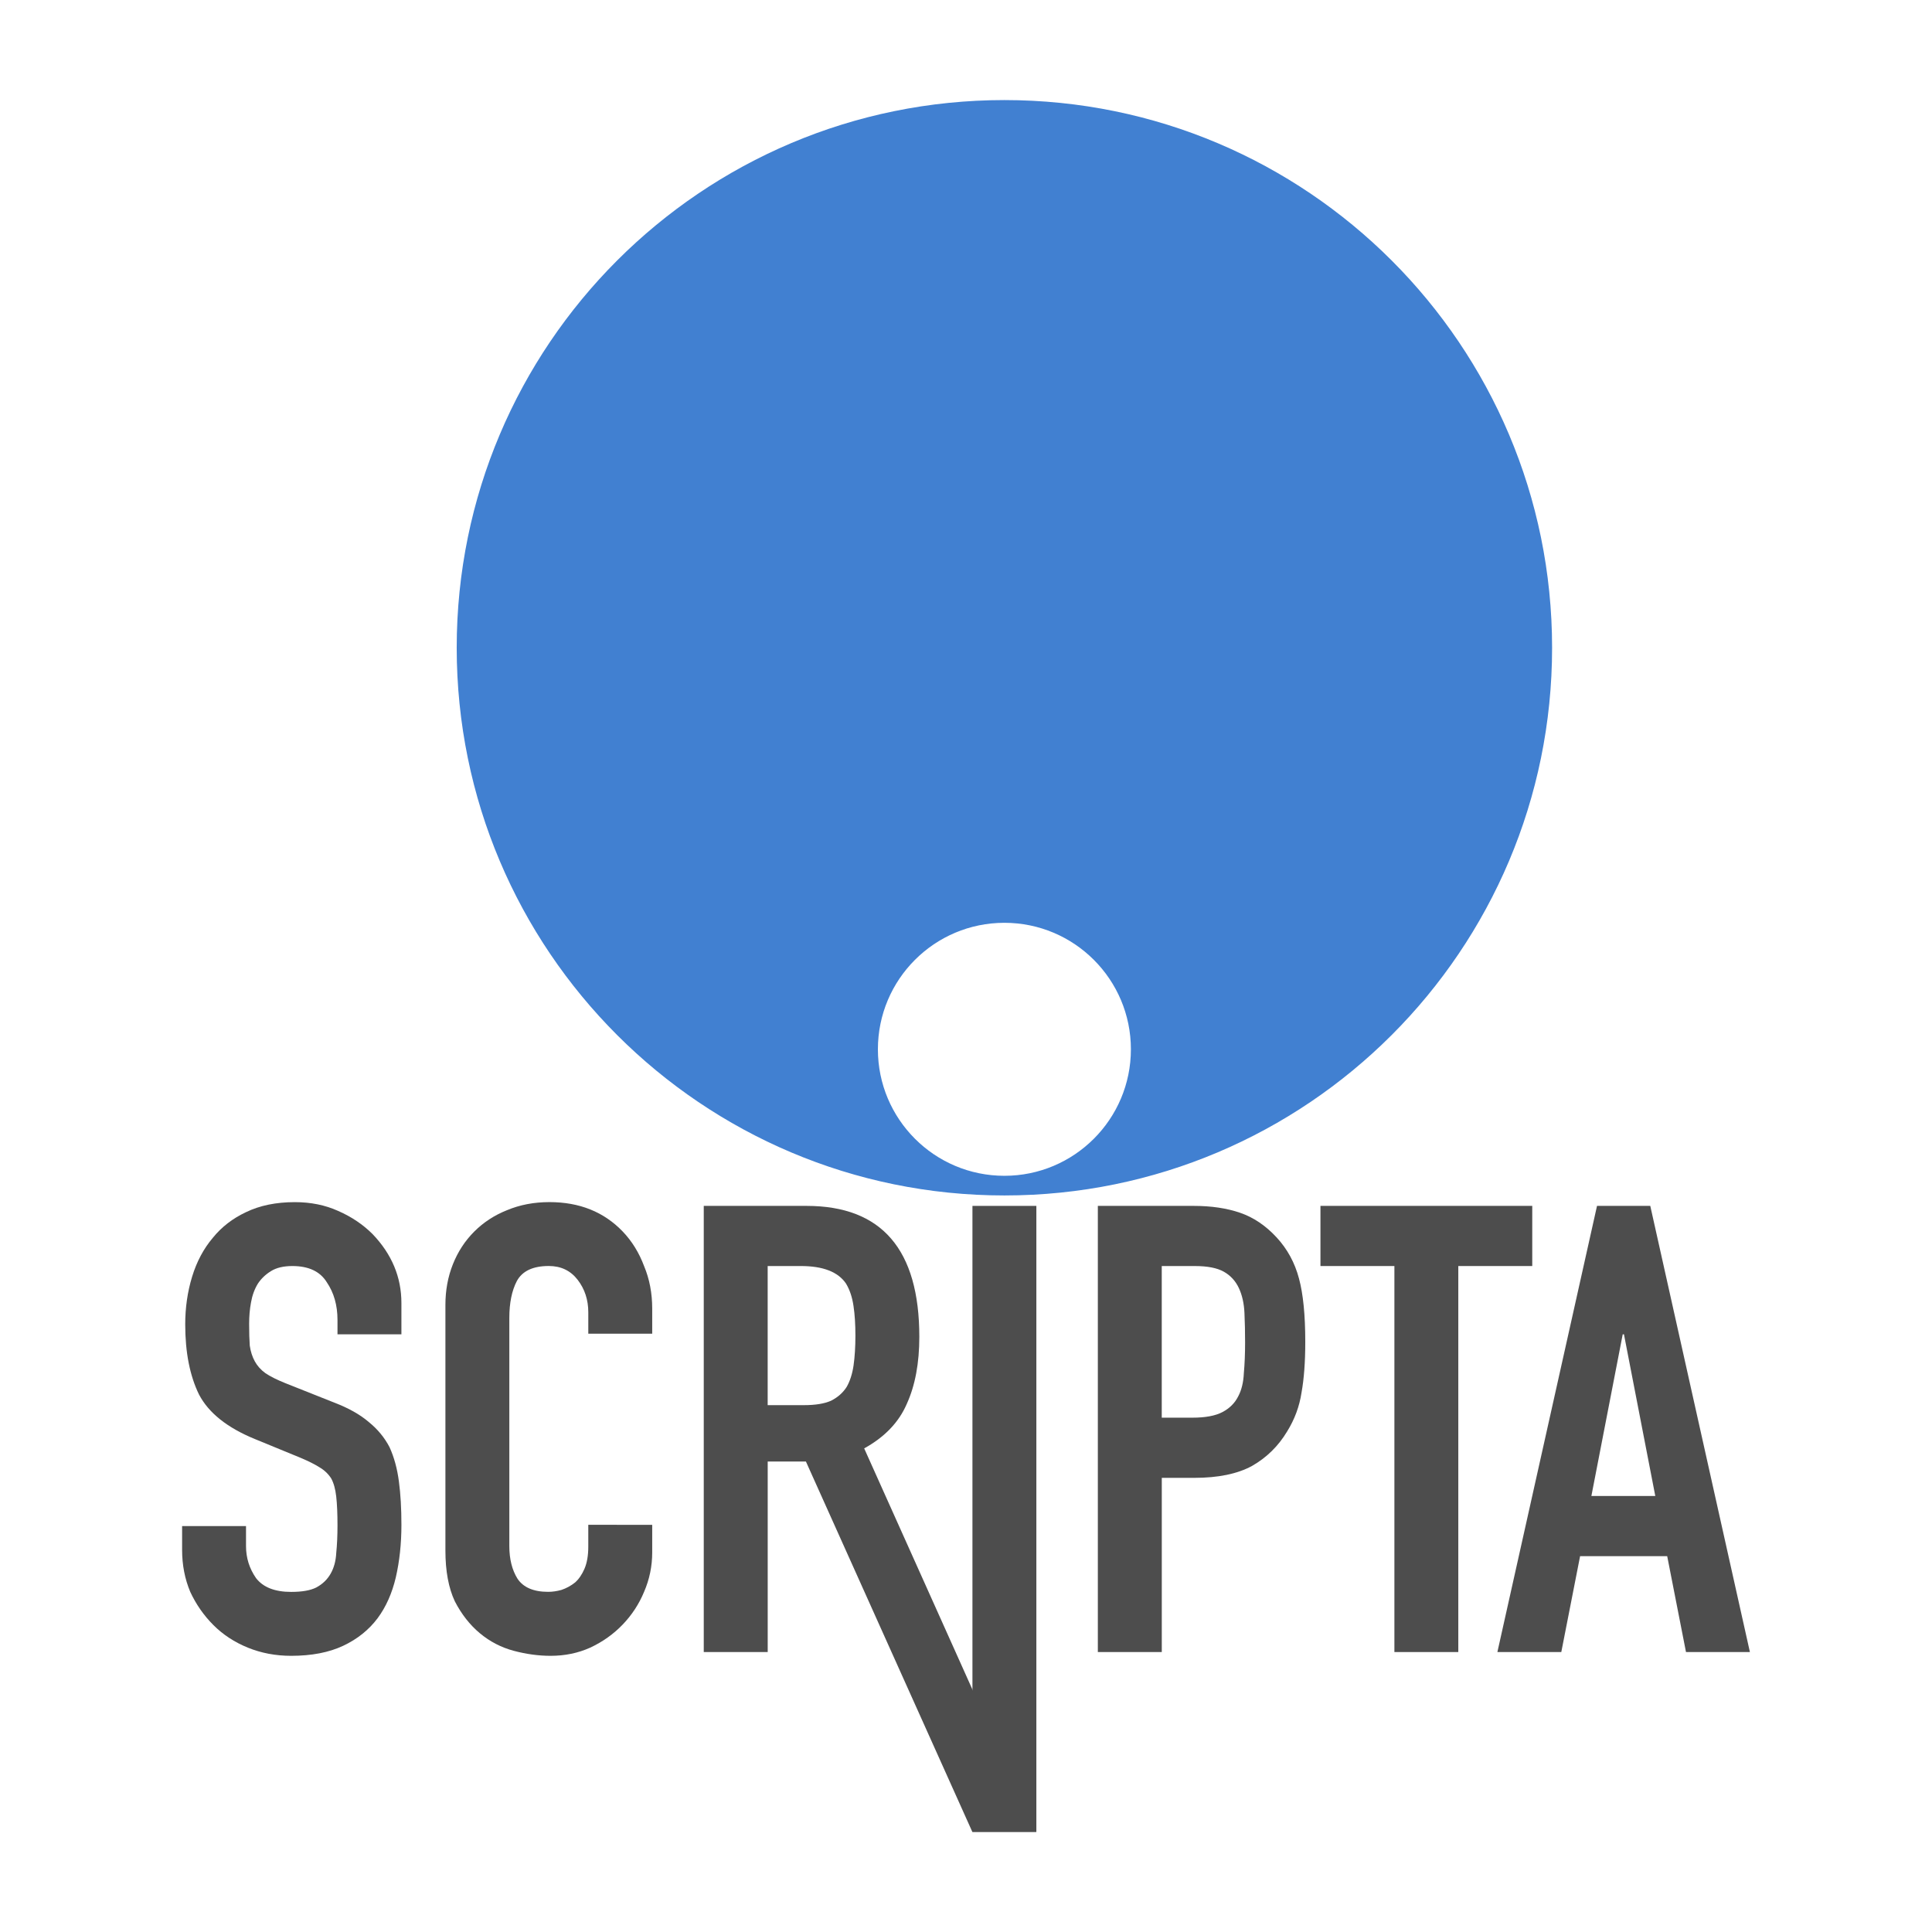
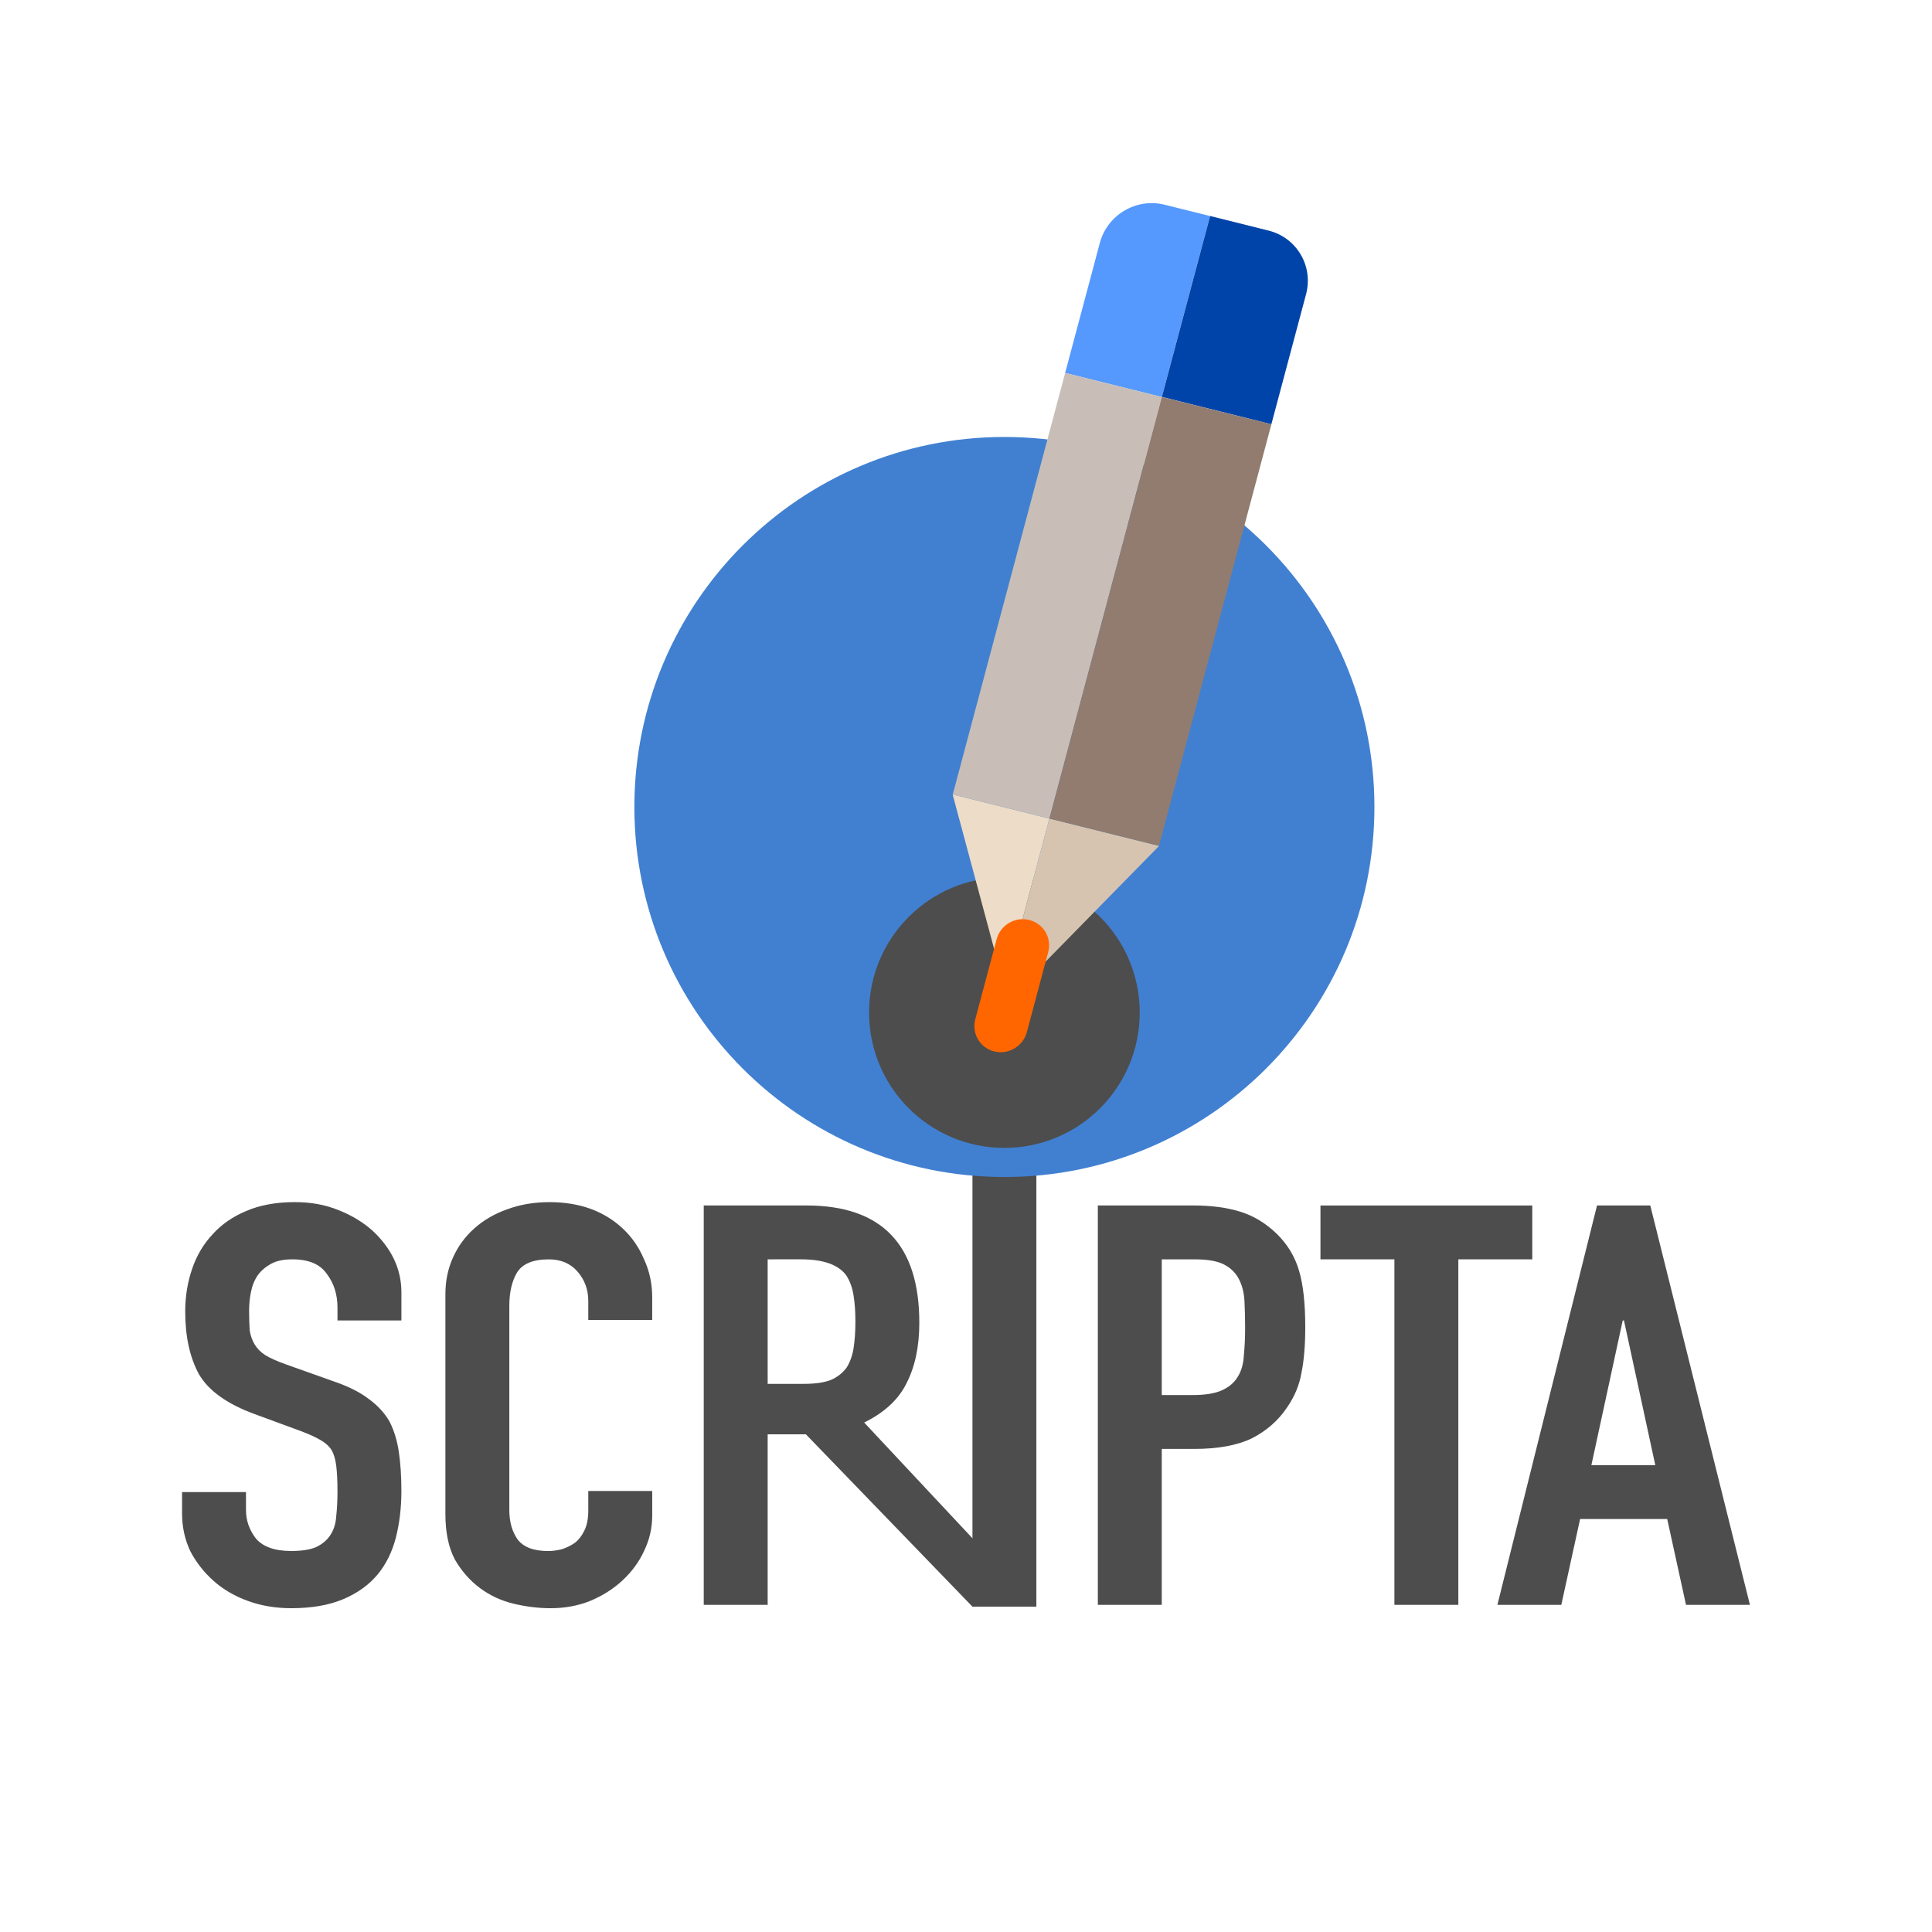
<svg xmlns="http://www.w3.org/2000/svg" width="128mm" height="128mm" viewBox="0 0 128 128" version="1.1" id="svg8">
  <defs id="defs2" />
  <g id="layer1" transform="translate(0,-169)">
-     <path style="opacity:1;fill:#4180d1;fill-opacity:1;stroke:none;stroke-width:0.205;stroke-linecap:square;stroke-linejoin:miter;stroke-miterlimit:4;stroke-dasharray:none;stroke-dashoffset:0;stroke-opacity:1" d="m 66.544,175.63 a 36.286,36.286 0 0 0 -36.286,36.286 36.286,36.286 0 0 0 36.286,36.286 36.286,36.286 0 0 0 36.286,-36.286 36.286,36.286 0 0 0 -36.286,-36.286 z m 0,54.508 a 8.381,8.381 0 0 1 8.381,8.381 8.381,8.381 0 0 1 -8.381,8.381 8.381,8.381 0 0 1 -8.381,-8.381 8.381,8.381 0 0 1 8.381,-8.381 z" id="path815" />
-     <g aria-label="SCRIPTA" style="font-style:normal;font-variant:normal;font-weight:normal;font-stretch:normal;font-size:36.581px;line-height:1.25;font-family:'DIN Condensed';-inkscape-font-specification:'DIN Condensed, ';letter-spacing:0px;word-spacing:0px;fill:#4d4d4d;fill-opacity:1;stroke:none;stroke-width:2.286" id="text819" transform="matrix(1.13493,0,0,1.13493,-8.662437,-93.56042)">
-       <path d="m 31.065,309.238 h -3.731 v -0.841 q 0,-1.28 -0.622,-2.195 -0.585,-0.951 -2.012,-0.951 -0.768,0 -1.244,0.293 -0.476,0.293 -0.768,0.732 -0.293,0.476 -0.402,1.097 -0.11,0.585 -0.11,1.244 0,0.768 0.037,1.28 0.073,0.512 0.293,0.915 0.219,0.402 0.622,0.695 0.439,0.293 1.171,0.585 l 2.853,1.134 q 1.244,0.476 2.012,1.134 0.768,0.622 1.207,1.463 0.402,0.878 0.549,2.012 0.146,1.097 0.146,2.524 0,1.646 -0.329,3.073 -0.329,1.39 -1.061,2.378 -0.768,1.024 -2.012,1.61 -1.244,0.585 -3.036,0.585 -1.353,0 -2.524,-0.476 -1.171,-0.476 -2.012,-1.317 -0.841,-0.841 -1.353,-1.939 -0.476,-1.134 -0.476,-2.451 v -1.39 h 3.731 v 1.171 q 0,1.024 0.585,1.866 0.622,0.805 2.049,0.805 0.951,0 1.463,-0.256 0.549,-0.293 0.841,-0.805 0.293,-0.512 0.329,-1.207 0.073,-0.732 0.073,-1.61 0,-1.024 -0.073,-1.683 -0.073,-0.658 -0.293,-1.061 -0.256,-0.402 -0.695,-0.658 -0.402,-0.256 -1.097,-0.549 l -2.67,-1.097 q -2.414,-0.988 -3.256,-2.597 -0.805,-1.646 -0.805,-4.097 0,-1.463 0.402,-2.78 0.402,-1.317 1.207,-2.268 0.768,-0.951 1.939,-1.5 1.207,-0.585 2.853,-0.585 1.39,0 2.524,0.512 1.171,0.512 2.012,1.353 1.683,1.756 1.683,4.024 z" style="fill:#4d4d4d;stroke-width:2.286" id="path821" />
-       <path d="m 45.706,320.359 v 1.61 q 0,1.207 -0.476,2.305 -0.439,1.061 -1.244,1.902 -0.805,0.841 -1.902,1.353 -1.061,0.476 -2.305,0.476 -1.061,0 -2.158,-0.293 -1.097,-0.293 -1.975,-1.024 -0.878,-0.732 -1.463,-1.866 -0.549,-1.171 -0.549,-2.963 v -14.34 q 0,-1.28 0.439,-2.378 0.439,-1.097 1.244,-1.902 0.805,-0.805 1.902,-1.244 1.134,-0.476 2.487,-0.476 2.634,0 4.28,1.719 0.805,0.841 1.244,2.012 0.476,1.134 0.476,2.487 v 1.463 h -3.731 v -1.244 q 0,-1.097 -0.622,-1.902 -0.622,-0.805 -1.683,-0.805 -1.39,0 -1.866,0.878 -0.439,0.841 -0.439,2.158 v 13.315 q 0,1.134 0.476,1.902 0.512,0.768 1.792,0.768 0.366,0 0.768,-0.11 0.439,-0.146 0.805,-0.439 0.329,-0.293 0.549,-0.805 0.219,-0.512 0.219,-1.28 v -1.28 z" style="fill:#4d4d4d;stroke-width:2.286" id="path823" />
-       <path d="m 52.446,305.251 v 8.121 h 2.122 c 0.658,0 1.183,-0.085 1.573,-0.256 0.39,-0.195 0.695,-0.463 0.915,-0.805 0.195,-0.341 0.329,-0.756 0.402,-1.244 0.073,-0.512 0.11,-1.097 0.11,-1.756 0,-0.658 -0.037,-1.232 -0.11,-1.719 -0.073,-0.512 -0.219,-0.951 -0.439,-1.317 -0.463,-0.683 -1.341,-1.024 -2.634,-1.024 z m -3.731,22.534 v -26.045 h 5.999 c 4.39,0 6.585,2.548 6.585,7.645 0,1.536 -0.244,2.841 -0.732,3.914 -0.463,1.073 -1.293,1.939 -2.487,2.597 l 10.049,22.389 h -3.735 l -9.715,-21.621 h -2.231 v 11.12 z" style="fill:#4d4d4d;stroke-width:2.286" id="path825" />
-       <path d="m 64.4,338.28 v -36.54 h 3.731 v 36.54 z" style="fill:#4d4d4d;stroke-width:2.286" id="path827" />
-       <path d="m 71.72,327.785 v -26.045 h 5.597 q 1.536,0 2.707,0.402 1.171,0.402 2.122,1.427 0.951,1.024 1.317,2.414 0.366,1.353 0.366,3.695 0,1.756 -0.219,2.963 -0.183,1.207 -0.841,2.268 -0.768,1.28 -2.049,2.012 -1.28,0.695 -3.365,0.695 h -1.902 v 10.169 z m 3.731,-22.534 v 8.852 h 1.792 q 1.134,0 1.756,-0.329 0.622,-0.329 0.915,-0.915 0.293,-0.549 0.329,-1.353 0.073,-0.805 0.073,-1.792 0,-0.915 -0.037,-1.719 -0.037,-0.841 -0.329,-1.463 -0.293,-0.622 -0.878,-0.951 -0.585,-0.329 -1.683,-0.329 z" style="fill:#4d4d4d;stroke-width:2.286" id="path829" />
-       <path d="m 89.032,327.785 v -22.534 h -4.317 v -3.512 h 12.364 v 3.512 h -4.317 v 22.534 z" style="fill:#4d4d4d;stroke-width:2.286" id="path831" />
-       <path d="m 104.262,318.676 -1.829,-9.438 h -0.073 l -1.829,9.438 z m -9.218,9.109 5.816,-26.045 h 3.109 l 5.816,26.045 h -3.731 l -1.097,-5.597 h -5.085 l -1.097,5.597 z" style="fill:#4d4d4d;stroke-width:2.286" id="path833" />
+     <path id="path827" style="font-style:normal;font-variant:normal;font-weight:normal;font-stretch:normal;font-size:36.581px;line-height:1.25;font-family:'DIN Condensed';-inkscape-font-specification:'DIN Condensed, ';letter-spacing:0px;word-spacing:0px;fill:#4d4d4d;fill-opacity:1;stroke:none;stroke-width:2.206" d="M 64.427,275.44 V 245.477 h 4.235 v 29.962 z" />
+     <path id="path821" style="font-style:normal;font-variant:normal;font-weight:normal;font-stretch:normal;font-size:36.581px;line-height:1.25;font-family:'DIN Condensed';-inkscape-font-specification:'DIN Condensed, ';letter-spacing:0px;word-spacing:0px;fill:#4d4d4d;fill-opacity:1;stroke:none;stroke-width:2.455" d="M 26.594,256.485 H 22.359 v -0.855 q 0,-1.301 -0.706,-2.23 -0.664,-0.966 -2.283,-0.966 -0.872,0 -1.412,0.297 -0.54,0.297 -0.872,0.743 -0.332,0.483 -0.457,1.115 -0.125,0.595 -0.125,1.263 0,0.78 0.042,1.301 0.083,0.52 0.332,0.929 0.249,0.409 0.706,0.706 0.498,0.297 1.329,0.595 l 3.238,1.152 q 1.412,0.483 2.283,1.152 0.872,0.632 1.37,1.486 0.457,0.892 0.623,2.044 0.166,1.115 0.166,2.564 0,1.672 -0.374,3.122 -0.374,1.412 -1.204,2.415 -0.872,1.041 -2.283,1.635 -1.412,0.595 -3.446,0.595 -1.536,0 -2.865,-0.483 -1.329,-0.483 -2.283,-1.338 -0.955,-0.855 -1.536,-1.97 -0.54,-1.152 -0.54,-2.49 v -1.412 h 4.235 v 1.189 q 0,1.041 0.664,1.895 0.706,0.818 2.325,0.818 1.079,0 1.661,-0.26 0.623,-0.297 0.955,-0.818 0.332,-0.52 0.374,-1.226 0.083,-0.743 0.083,-1.635 0,-1.041 -0.083,-1.709 -0.083,-0.669 -0.332,-1.078 -0.291,-0.409 -0.789,-0.669 -0.457,-0.26 -1.245,-0.557 l -3.031,-1.115 q -2.74,-1.003 -3.695,-2.638 -0.913,-1.672 -0.913,-4.162 0,-1.486 0.457,-2.824 0.457,-1.338 1.37,-2.304 0.872,-0.966 2.2,-1.524 1.37,-0.595 3.238,-0.595 1.578,0 2.865,0.52 1.329,0.52 2.283,1.375 1.91,1.784 1.91,4.088 z" />
+     <path id="path823" style="font-style:normal;font-variant:normal;font-weight:normal;font-stretch:normal;font-size:36.581px;line-height:1.25;font-family:'DIN Condensed';-inkscape-font-specification:'DIN Condensed, ';letter-spacing:0px;word-spacing:0px;fill:#4d4d4d;fill-opacity:1;stroke:none;stroke-width:2.455" d="m 43.211,267.782 v 1.635 q 0,1.226 -0.54,2.341 -0.498,1.078 -1.412,1.932 -0.913,0.855 -2.159,1.375 -1.204,0.483 -2.616,0.483 -1.204,0 -2.449,-0.297 -1.245,-0.297 -2.242,-1.041 -0.996,-0.743 -1.661,-1.895 -0.623,-1.189 -0.623,-3.01 v -14.567 q 0,-1.301 0.498,-2.415 0.498,-1.115 1.412,-1.932 0.913,-0.818 2.159,-1.263 1.287,-0.483 2.823,-0.483 2.989,0 4.857,1.747 0.913,0.855 1.412,2.044 0.54,1.152 0.54,2.527 v 1.486 h -4.235 v -1.263 q 0,-1.115 -0.706,-1.932 -0.706,-0.818 -1.91,-0.818 -1.578,0 -2.117,0.892 -0.498,0.855 -0.498,2.193 v 13.527 q 0,1.152 0.54,1.932 0.581,0.78 2.034,0.78 0.415,0 0.872,-0.111 0.498,-0.149 0.913,-0.446 0.374,-0.297 0.623,-0.818 0.249,-0.52 0.249,-1.301 v -1.301 z" />
+     <path id="path825" style="font-style:normal;font-variant:normal;font-weight:normal;font-stretch:normal;font-size:36.581px;line-height:1.25;font-family:'DIN Condensed';-inkscape-font-specification:'DIN Condensed, ';letter-spacing:0px;word-spacing:0px;fill:#4d4d4d;fill-opacity:1;stroke:none;stroke-width:2.455" d="m 50.86,252.434 v 8.25 h 2.408 c 0.747,0 1.342,-0.087 1.785,-0.26 0.443,-0.198 0.789,-0.471 1.038,-0.818 0.221,-0.347 0.374,-0.768 0.457,-1.263 0.083,-0.52 0.125,-1.115 0.125,-1.784 0,-0.669 -0.042,-1.251 -0.125,-1.747 -0.083,-0.52 -0.249,-0.966 -0.498,-1.338 -0.526,-0.694 -1.522,-1.041 -2.989,-1.041 z m -4.235,22.891 v -26.459 h 6.809 c 4.982,0 7.473,2.589 7.473,7.767 0,1.561 -0.277,2.886 -0.83,3.976 -0.526,1.09 -1.467,1.97 -2.823,2.638 L 68.662,275.44 H 64.422 L 53.393,264.028 h -2.533 v 11.297 z" />
+     <path id="path829" style="font-style:normal;font-variant:normal;font-weight:normal;font-stretch:normal;font-size:36.581px;line-height:1.25;font-family:'DIN Condensed';-inkscape-font-specification:'DIN Condensed, ';letter-spacing:0px;word-spacing:0px;fill:#4d4d4d;fill-opacity:1;stroke:none;stroke-width:2.455" d="m 72.735,275.325 v -26.459 h 6.352 q 1.744,0 3.072,0.409 1.329,0.409 2.408,1.449 1.079,1.04 1.495,2.453 0.415,1.375 0.415,3.753 0,1.784 -0.249,3.01 -0.208,1.226 -0.955,2.304 -0.872,1.301 -2.325,2.044 -1.453,0.706 -3.82,0.706 H 76.97 v 10.331 z m 4.235,-22.891 v 8.993 h 2.034 q 1.287,0 1.993,-0.334 0.706,-0.334 1.038,-0.929 0.332,-0.557 0.374,-1.375 0.083,-0.818 0.083,-1.821 0,-0.929 -0.042,-1.747 -0.042,-0.855 -0.374,-1.486 -0.332,-0.632 -0.996,-0.966 -0.664,-0.334 -1.91,-0.334 z" />
+     <path id="path831" style="font-style:normal;font-variant:normal;font-weight:normal;font-stretch:normal;font-size:36.581px;line-height:1.25;font-family:'DIN Condensed';-inkscape-font-specification:'DIN Condensed, ';letter-spacing:0px;word-spacing:0px;fill:#4d4d4d;fill-opacity:1;stroke:none;stroke-width:2.455" d="m 92.383,275.325 v -22.891 h -4.899 v -3.567 h 14.033 v 3.567 h -4.899 v 22.891 z" />
+     <path id="path833" style="font-style:normal;font-variant:normal;font-weight:normal;font-stretch:normal;font-size:36.581px;line-height:1.25;font-family:'DIN Condensed';-inkscape-font-specification:'DIN Condensed, ';letter-spacing:0px;word-spacing:0px;fill:#4d4d4d;fill-opacity:1;stroke:none;stroke-width:2.455" d="m 109.668,266.072 -2.076,-9.588 h -0.083 l -2.076,9.588 z m -10.462,9.253 6.601,-26.459 h 3.529 l 6.601,26.459 h -4.235 l -1.245,-5.686 h -5.771 l -1.245,5.686 z" />
+     <path style="opacity:1;fill:#4180d1;fill-opacity:1;stroke:none;stroke-width:0.138;stroke-linecap:square;stroke-linejoin:miter;stroke-miterlimit:4;stroke-dasharray:none;stroke-dashoffset:0;stroke-opacity:1" d="m 66.544,197.95 c -13.539,2e-5 -24.515,10.976 -24.515,24.515 -1.63e-4,13.539 10.975,24.515 24.515,24.515 13.539,-2e-5 24.515,-10.976 24.515,-24.515 -2.7e-5,-13.539 -10.976,-24.515 -24.515,-24.515 z" id="path815" />
+     <circle id="circle4526" cx="66.544" cy="236.086" r="8.966" style="font-style:normal;font-variant:normal;font-weight:normal;font-stretch:normal;font-size:36.581px;line-height:1.25;font-family:'DIN Condensed';-inkscape-font-specification:'DIN Condensed, ';letter-spacing:0px;word-spacing:0px;fill:#4d4d4d;fill-opacity:1;stroke:none;stroke-width:0.605" />
+     <g id="g1309" transform="matrix(3.323785,-1.831428,1.831428,3.323785,-85.38002,294.8555)">
+       <polygon id="polygon20" points="34.205,56.511 38.852,51.865 36.201,49.214 36.194,49.222 " style="fill:#eddcc7" transform="matrix(0.4673265,-0.01373401,0.01351106,0.4597403,26.00187,-20.14237)" />
+       <path id="path22" d="M 52.392,-4.691 51.792,-5.247 c -0.373,-0.346 -0.96,-0.328 -1.312,0.039 l -1.626,1.696 1.275,1.182 z" style="fill:#5599ff;stroke-width:0.464" />
+       <rect id="rect24" height="7.617" width="1.739" style="fill:#c8beb7;stroke-width:0.464" transform="matrix(0.7331627,0.6800533,-0.6919604,0.7219354,0,0)" y="-35.804" x="32.844" />
+       <polygon id="polygon26" points="41.858,54.871 38.852,51.865 34.205,56.511 34.072,57 41.85,54.879 " style="fill:#d6c4b1" transform="matrix(0.4673265,-0.01373401,0.01351106,0.4597403,26.00187,-20.14237)" />
+       <path id="path28" d="m 51.575,-0.99 1.626,-1.696 c 0.352,-0.367 0.335,-0.945 -0.038,-1.29 l -0.77,-0.715 -2.262,2.36 z" style="fill:#0044aa;stroke-width:0.464" />
+       <rect id="rect30" height="7.617" width="1.971" style="fill:#917c6f;stroke-width:0.464" transform="matrix(-0.7331627,-0.6800533,0.6919604,-0.7219354,0,0)" y="28.187" x="-36.554" />
+       <path id="path32" d="M 42.387,6.389 C 42.268,6.393 42.147,6.351 42.053,6.264 41.865,6.09 41.857,5.799 42.034,5.614 L 43.036,4.569 c 0.177,-0.185 0.473,-0.194 0.661,-0.019 0.188,0.174 0.197,0.465 0.019,0.65 l -1.002,1.045 c -0.088,0.092 -0.207,0.141 -0.326,0.144 z" style="fill:#ff6600;fill-opacity:1;stroke-width:0.464" />
+       <g transform="translate(0,-36.707)" id="g38" />
+       <g transform="translate(0,-36.707)" id="g40" />
+       <g transform="translate(0,-36.707)" id="g42" />
+       <g transform="translate(0,-36.707)" id="g44" />
+       <g transform="translate(0,-36.707)" id="g46" />
+       <g transform="translate(0,-36.707)" id="g48" />
+       <g transform="translate(0,-36.707)" id="g50" />
+       <g transform="translate(0,-36.707)" id="g52" />
+       <g transform="translate(0,-36.707)" id="g54" />
+       <g transform="translate(0,-36.707)" id="g56" />
+       <g transform="translate(0,-36.707)" id="g58" />
+       <g transform="translate(0,-36.707)" id="g60" />
+       <g transform="translate(0,-36.707)" id="g62" />
+       <g transform="translate(0,-36.707)" id="g64" />
+       <g transform="translate(0,-36.707)" id="g66" />
    </g>
  </g>
</svg>
